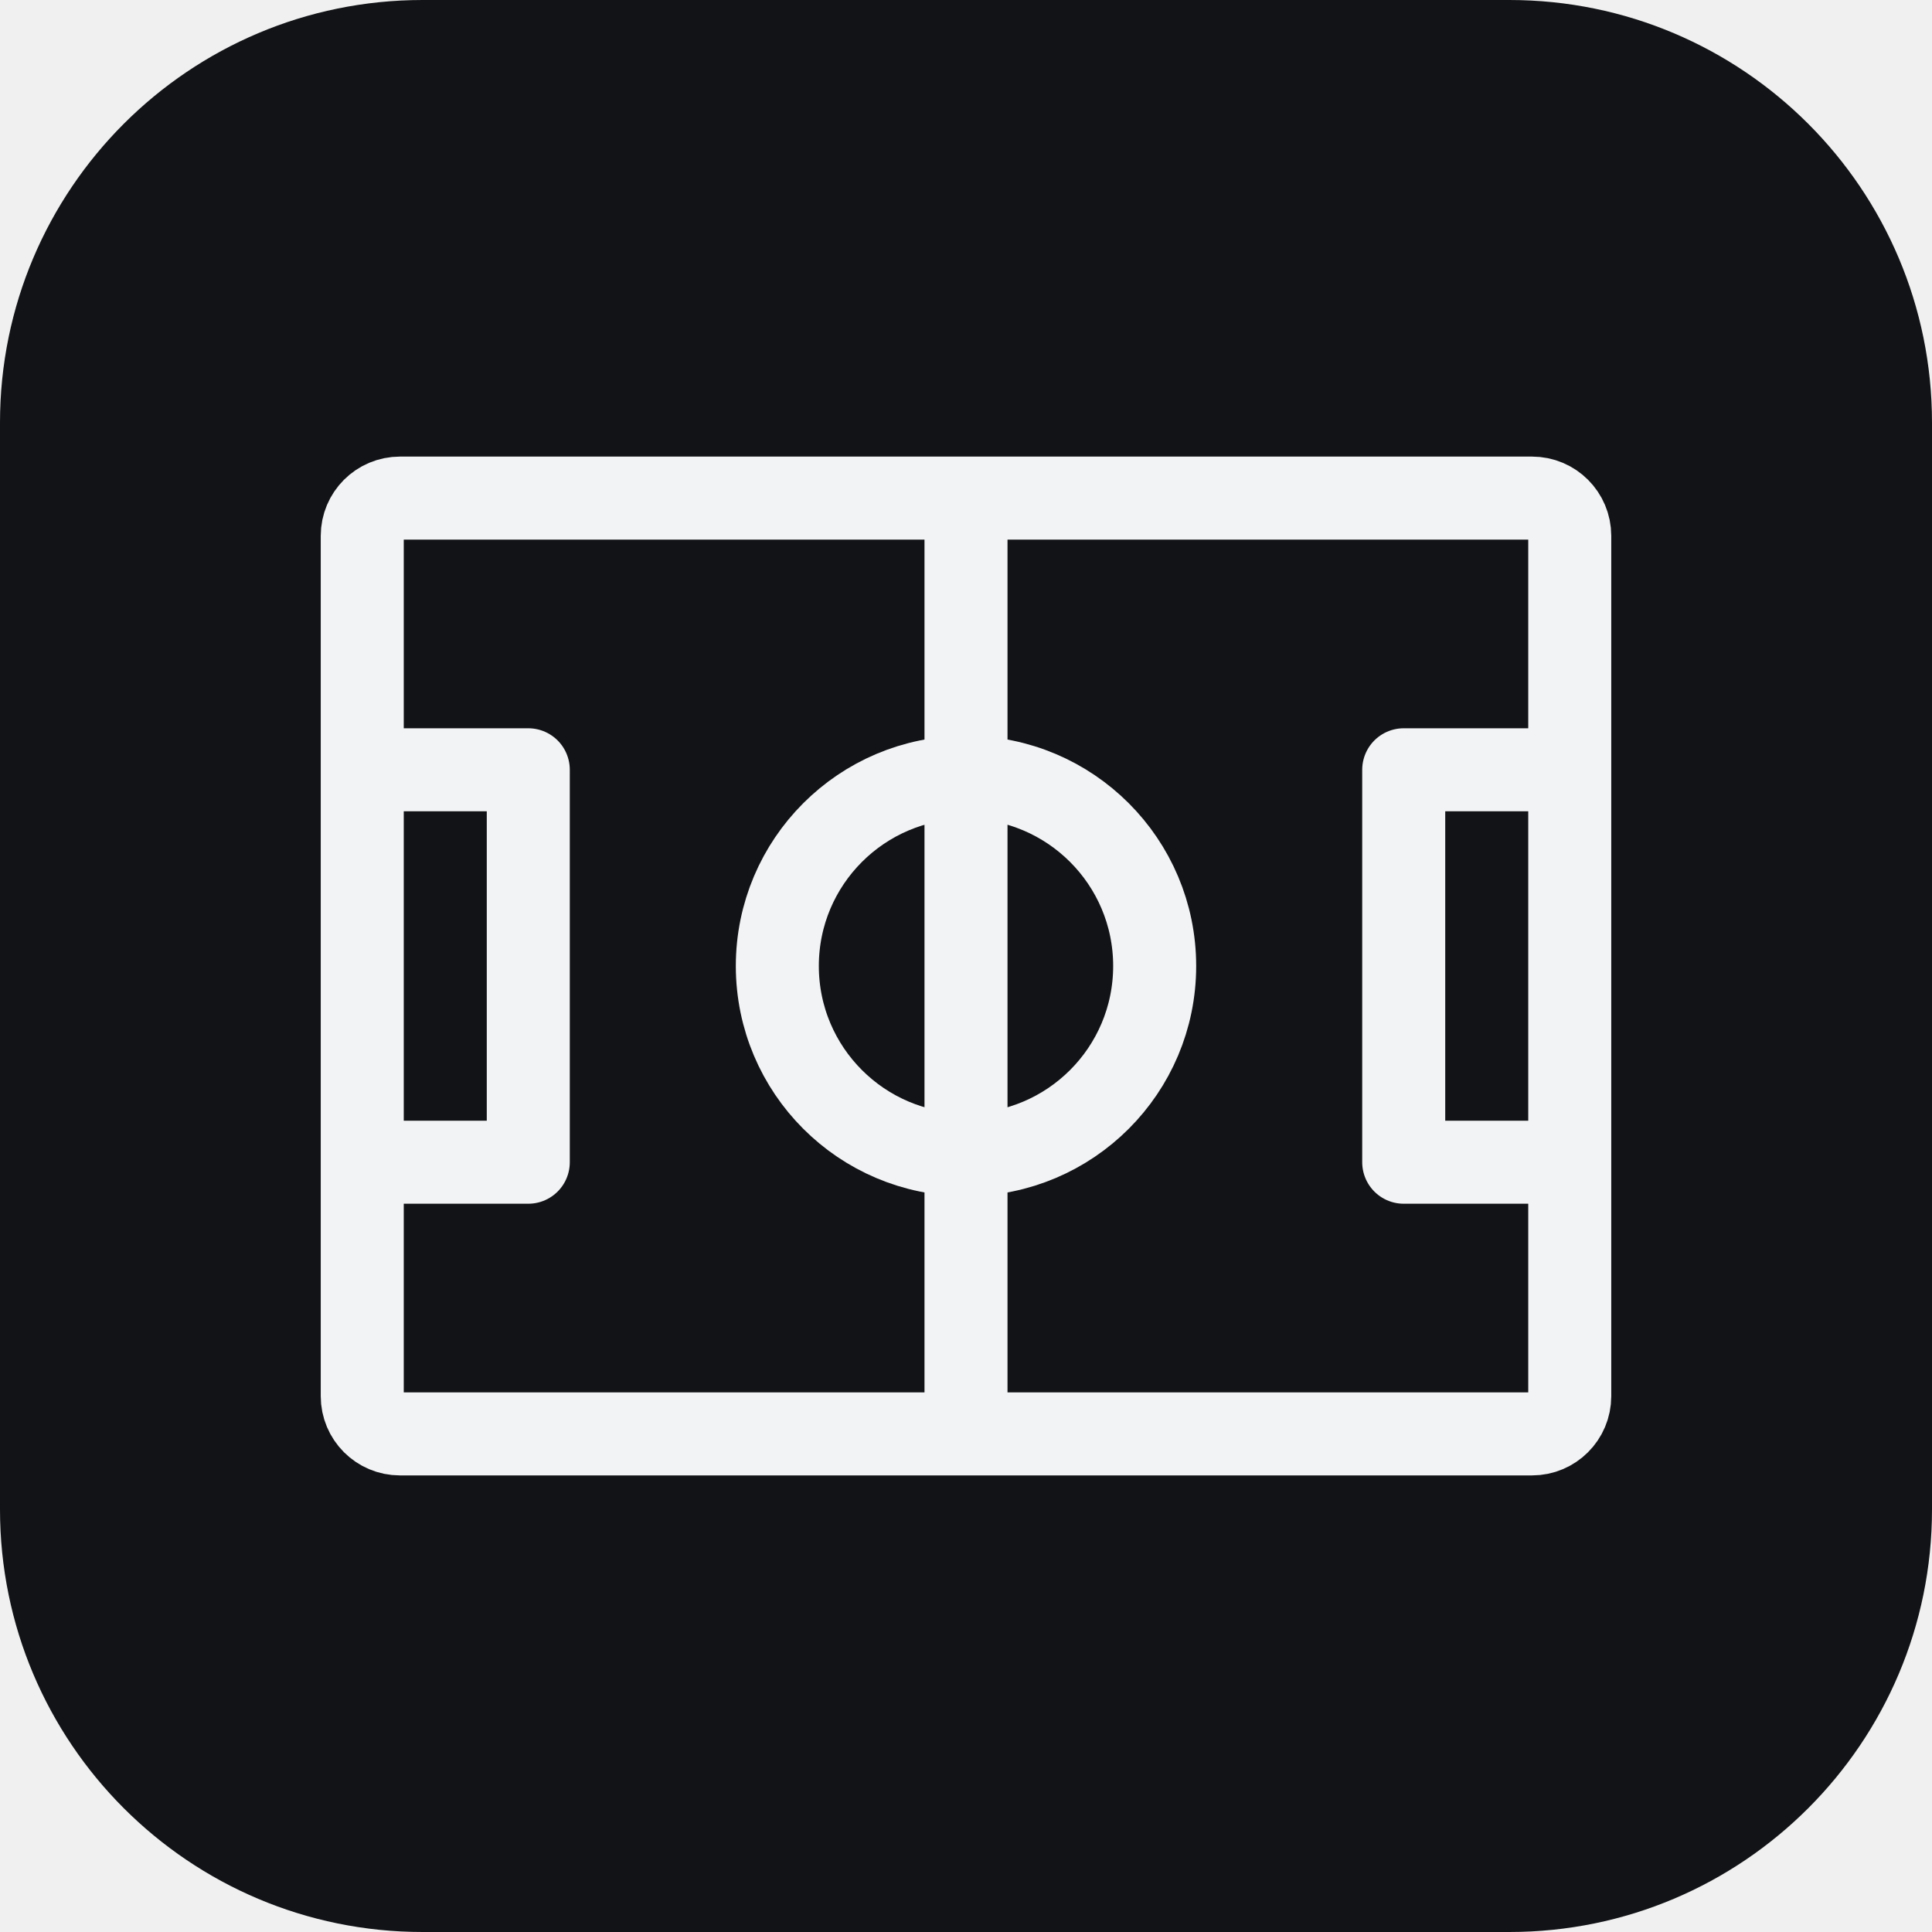
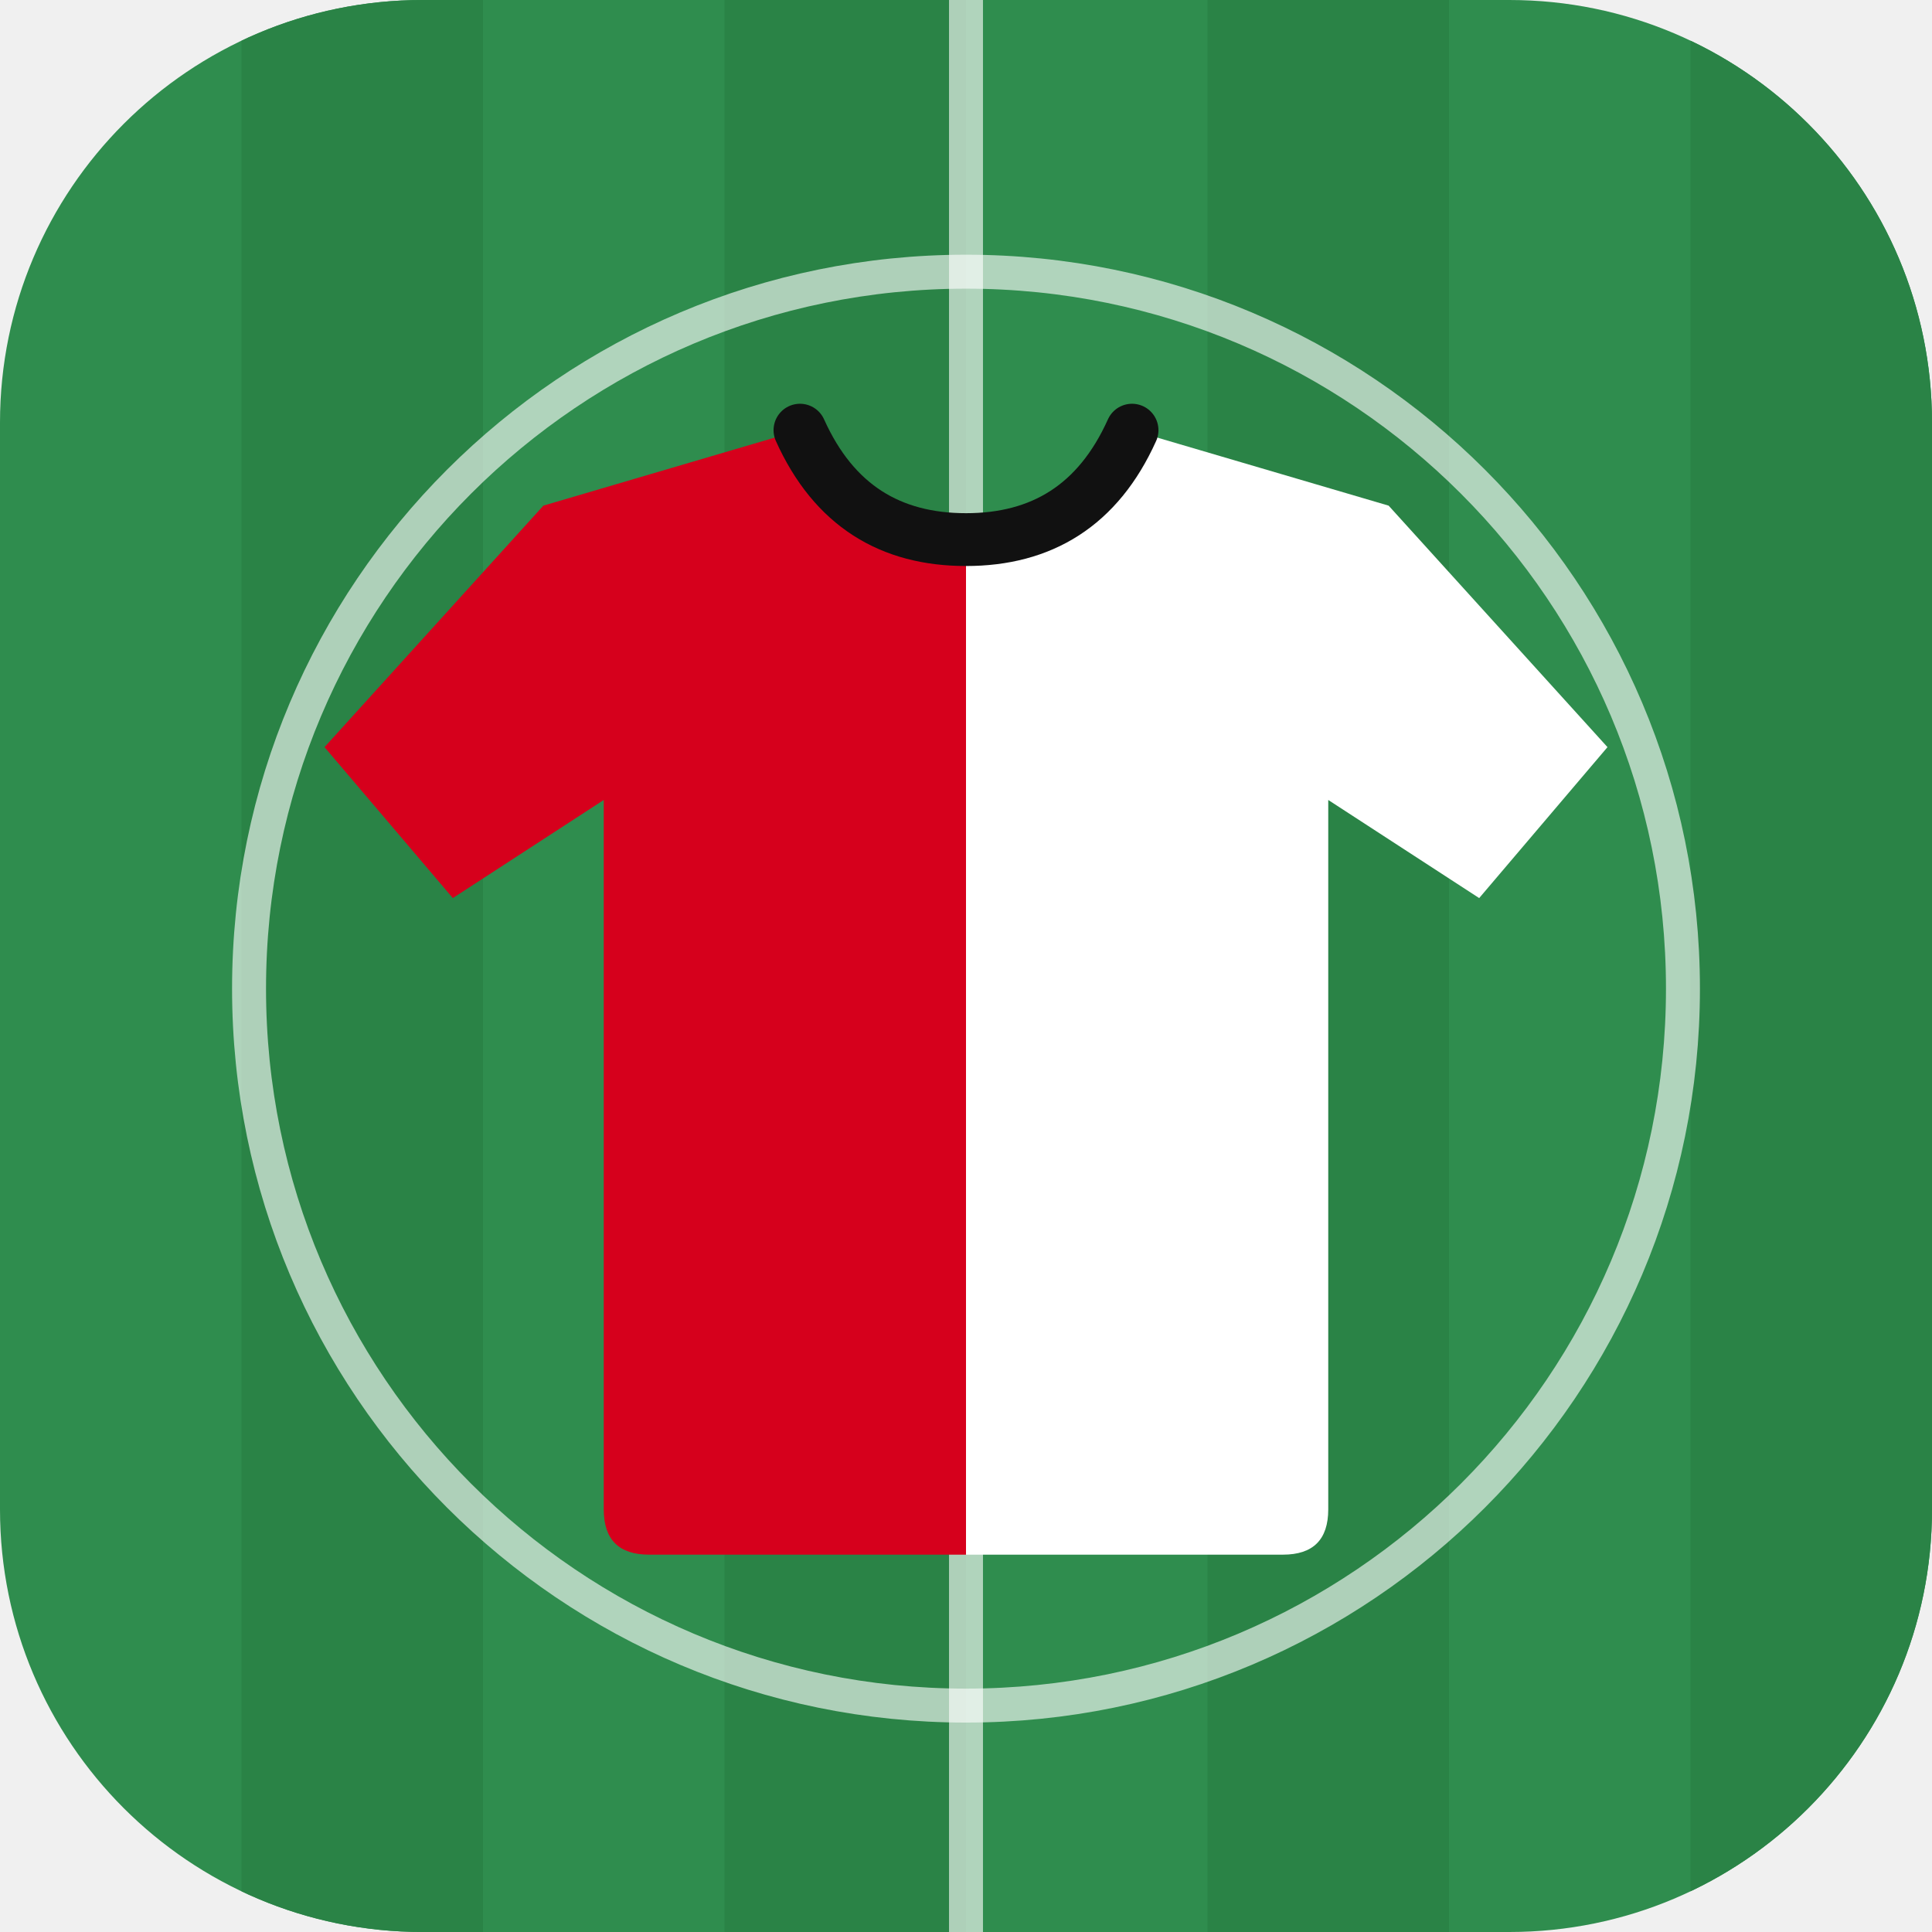
<svg xmlns="http://www.w3.org/2000/svg" viewBox="0 0 512 512">
-   <rect width="512" height="512" rx="112" fill="#111316" />
-   <g fill="none" stroke="#f2f3f5" stroke-width="22" stroke-linejoin="round">
-     <rect x="96" y="132" width="320" height="248" rx="10" />
-     <path d="M256 132v248" />
-     <circle cx="256" cy="256" r="50" />
-     <path d="M96 204h44v104H96M416 204h-44v104h44" />
+   <defs>
+     <clipPath id="sq">
+       <rect width="512" height="512" rx="112" />
+     </clipPath>
+     <clipPath id="shirt">
+       <path d="M212 114C221 134 236 143 256 143C276 143 291 134 300 114L368 134L426 198L392 238L352 212L352 400Q352 412 340 412L172 412Q160 412 160 400L160 212L120 238L86 198L144 134Z" />
+     </clipPath>
+   </defs>
+   <g clip-path="url(#sq)">
+     <rect width="512" height="512" fill="#2f8d4e" />
+     <path fill="#2a8346" d="M64 0h64v512H64zM192 0h64v512h-64zM320 0h64v512h-64zM448 0h64v512h-64z" />
+     <g fill="none" stroke="#fff" stroke-opacity=".62" stroke-width="9">
+       <path d="M256 0v512" />
+       <circle cx="256" cy="262" r="190" />
+     </g>
+     <g clip-path="url(#shirt)">
+       <path fill="#d6001c" d="M0 0h256v512H0z" />
+       <path fill="#fff" d="M256 0h256v512H256z" />
+     </g>
+     <path d="M212 114C221 134 236 143 256 143C276 143 291 134 300 114" fill="none" stroke="#111" stroke-width="14" stroke-linecap="round" />
  </g>
</svg>
